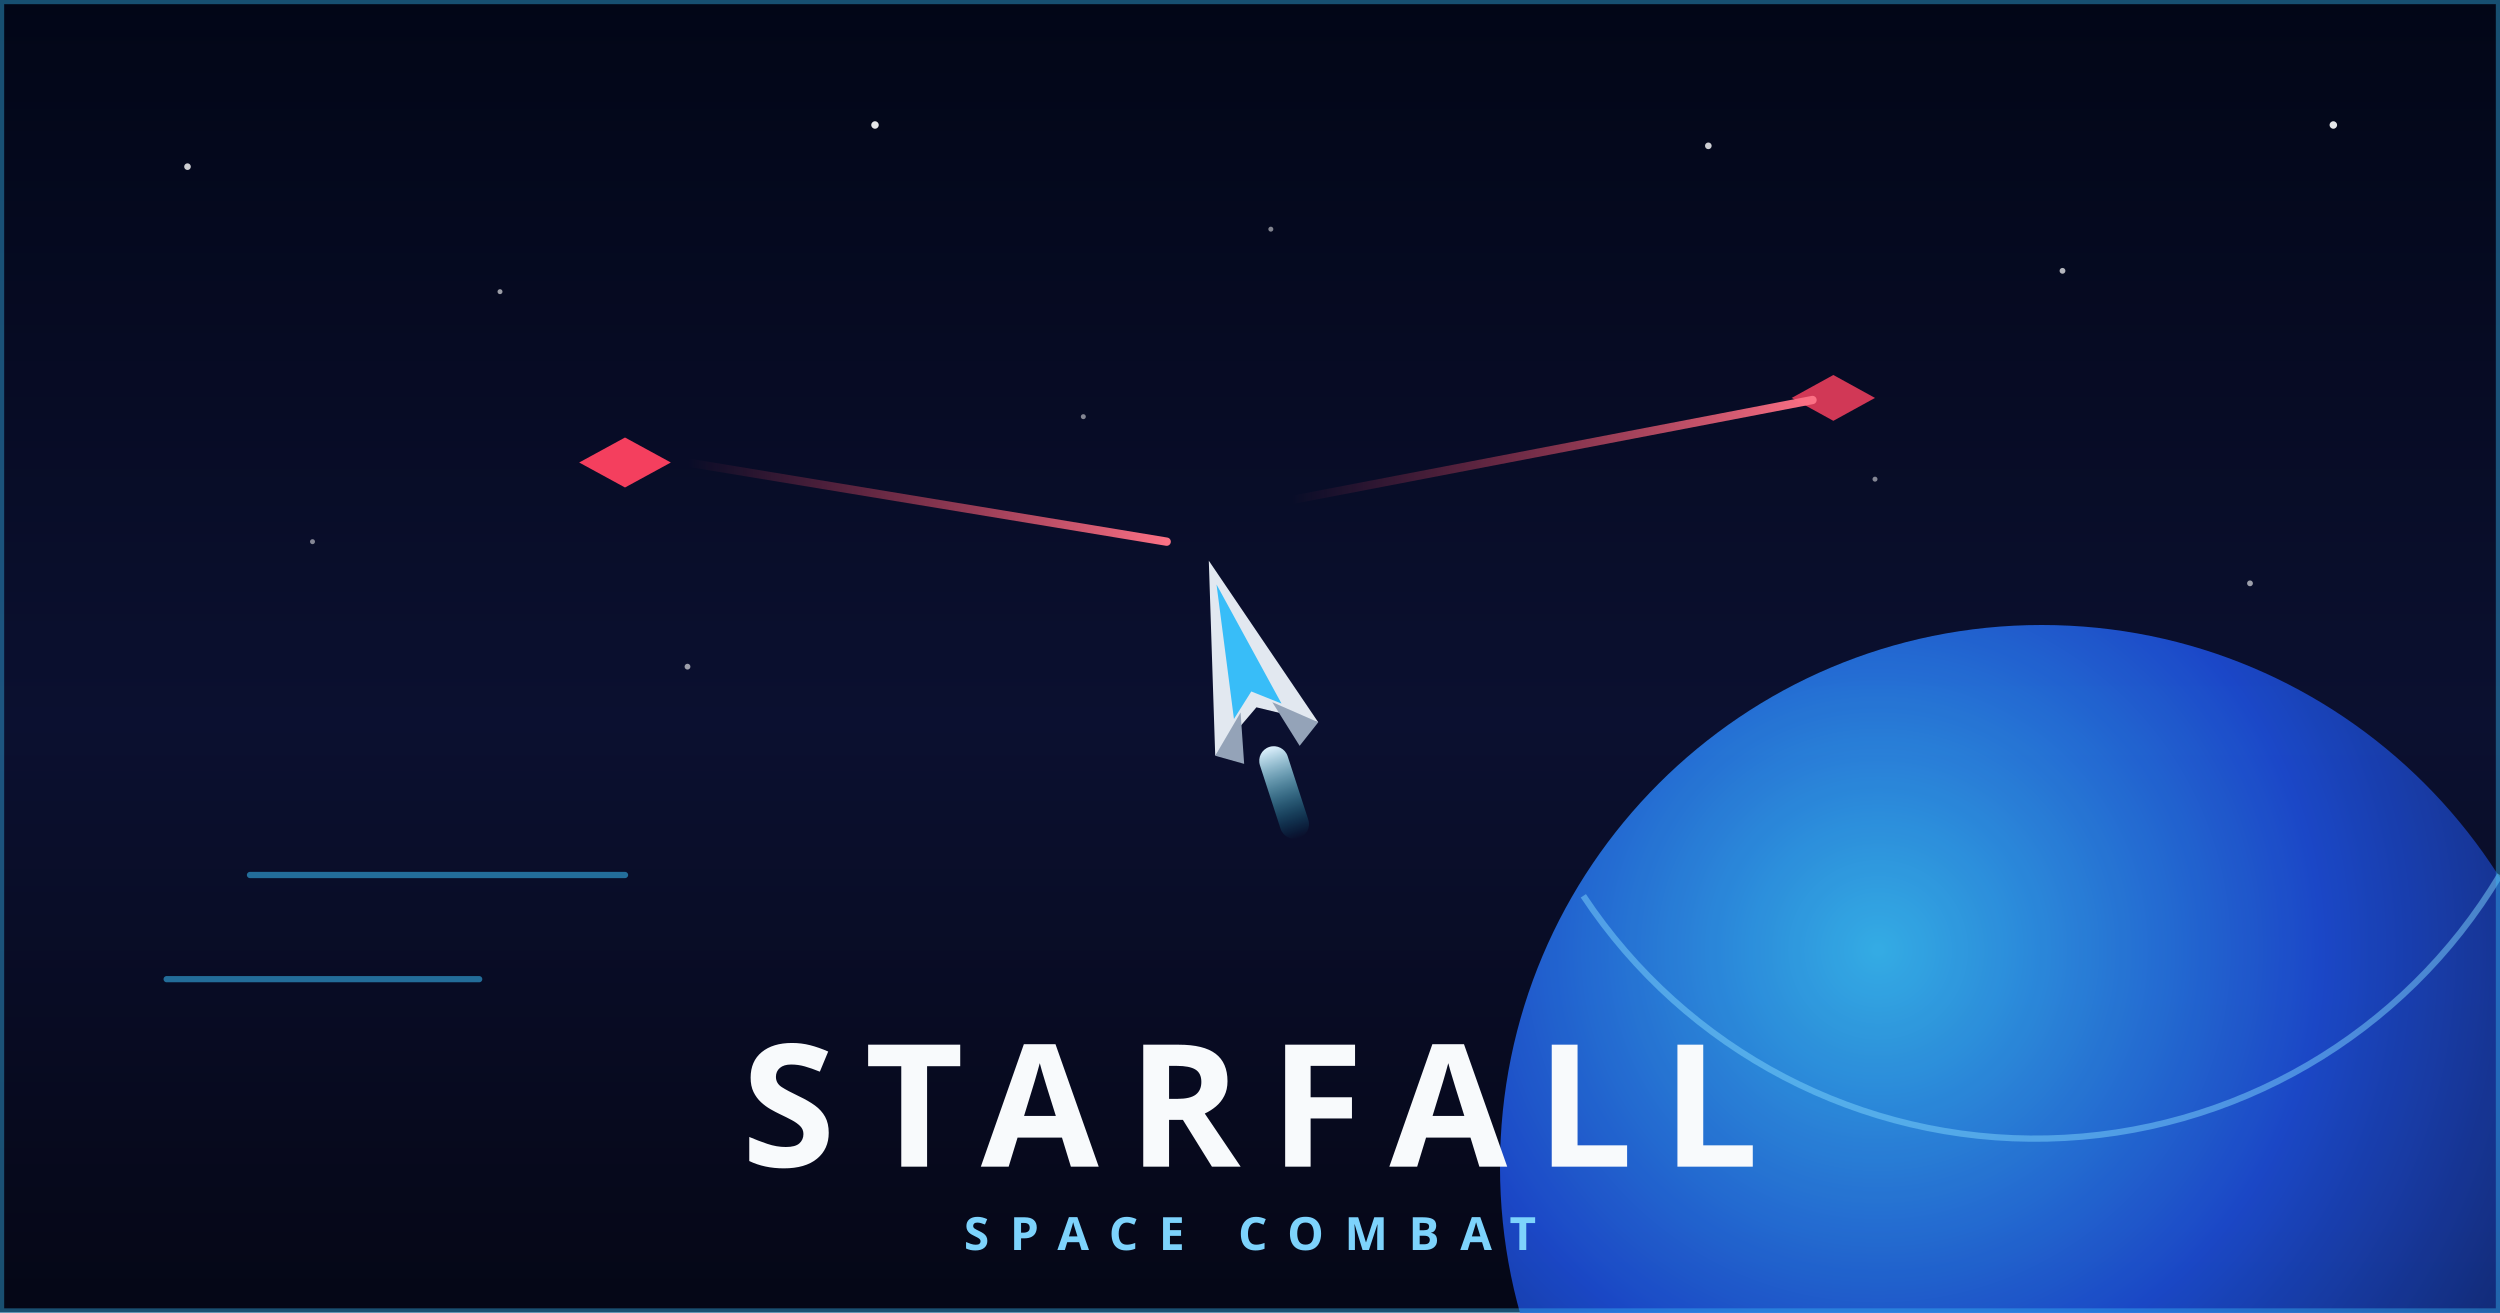
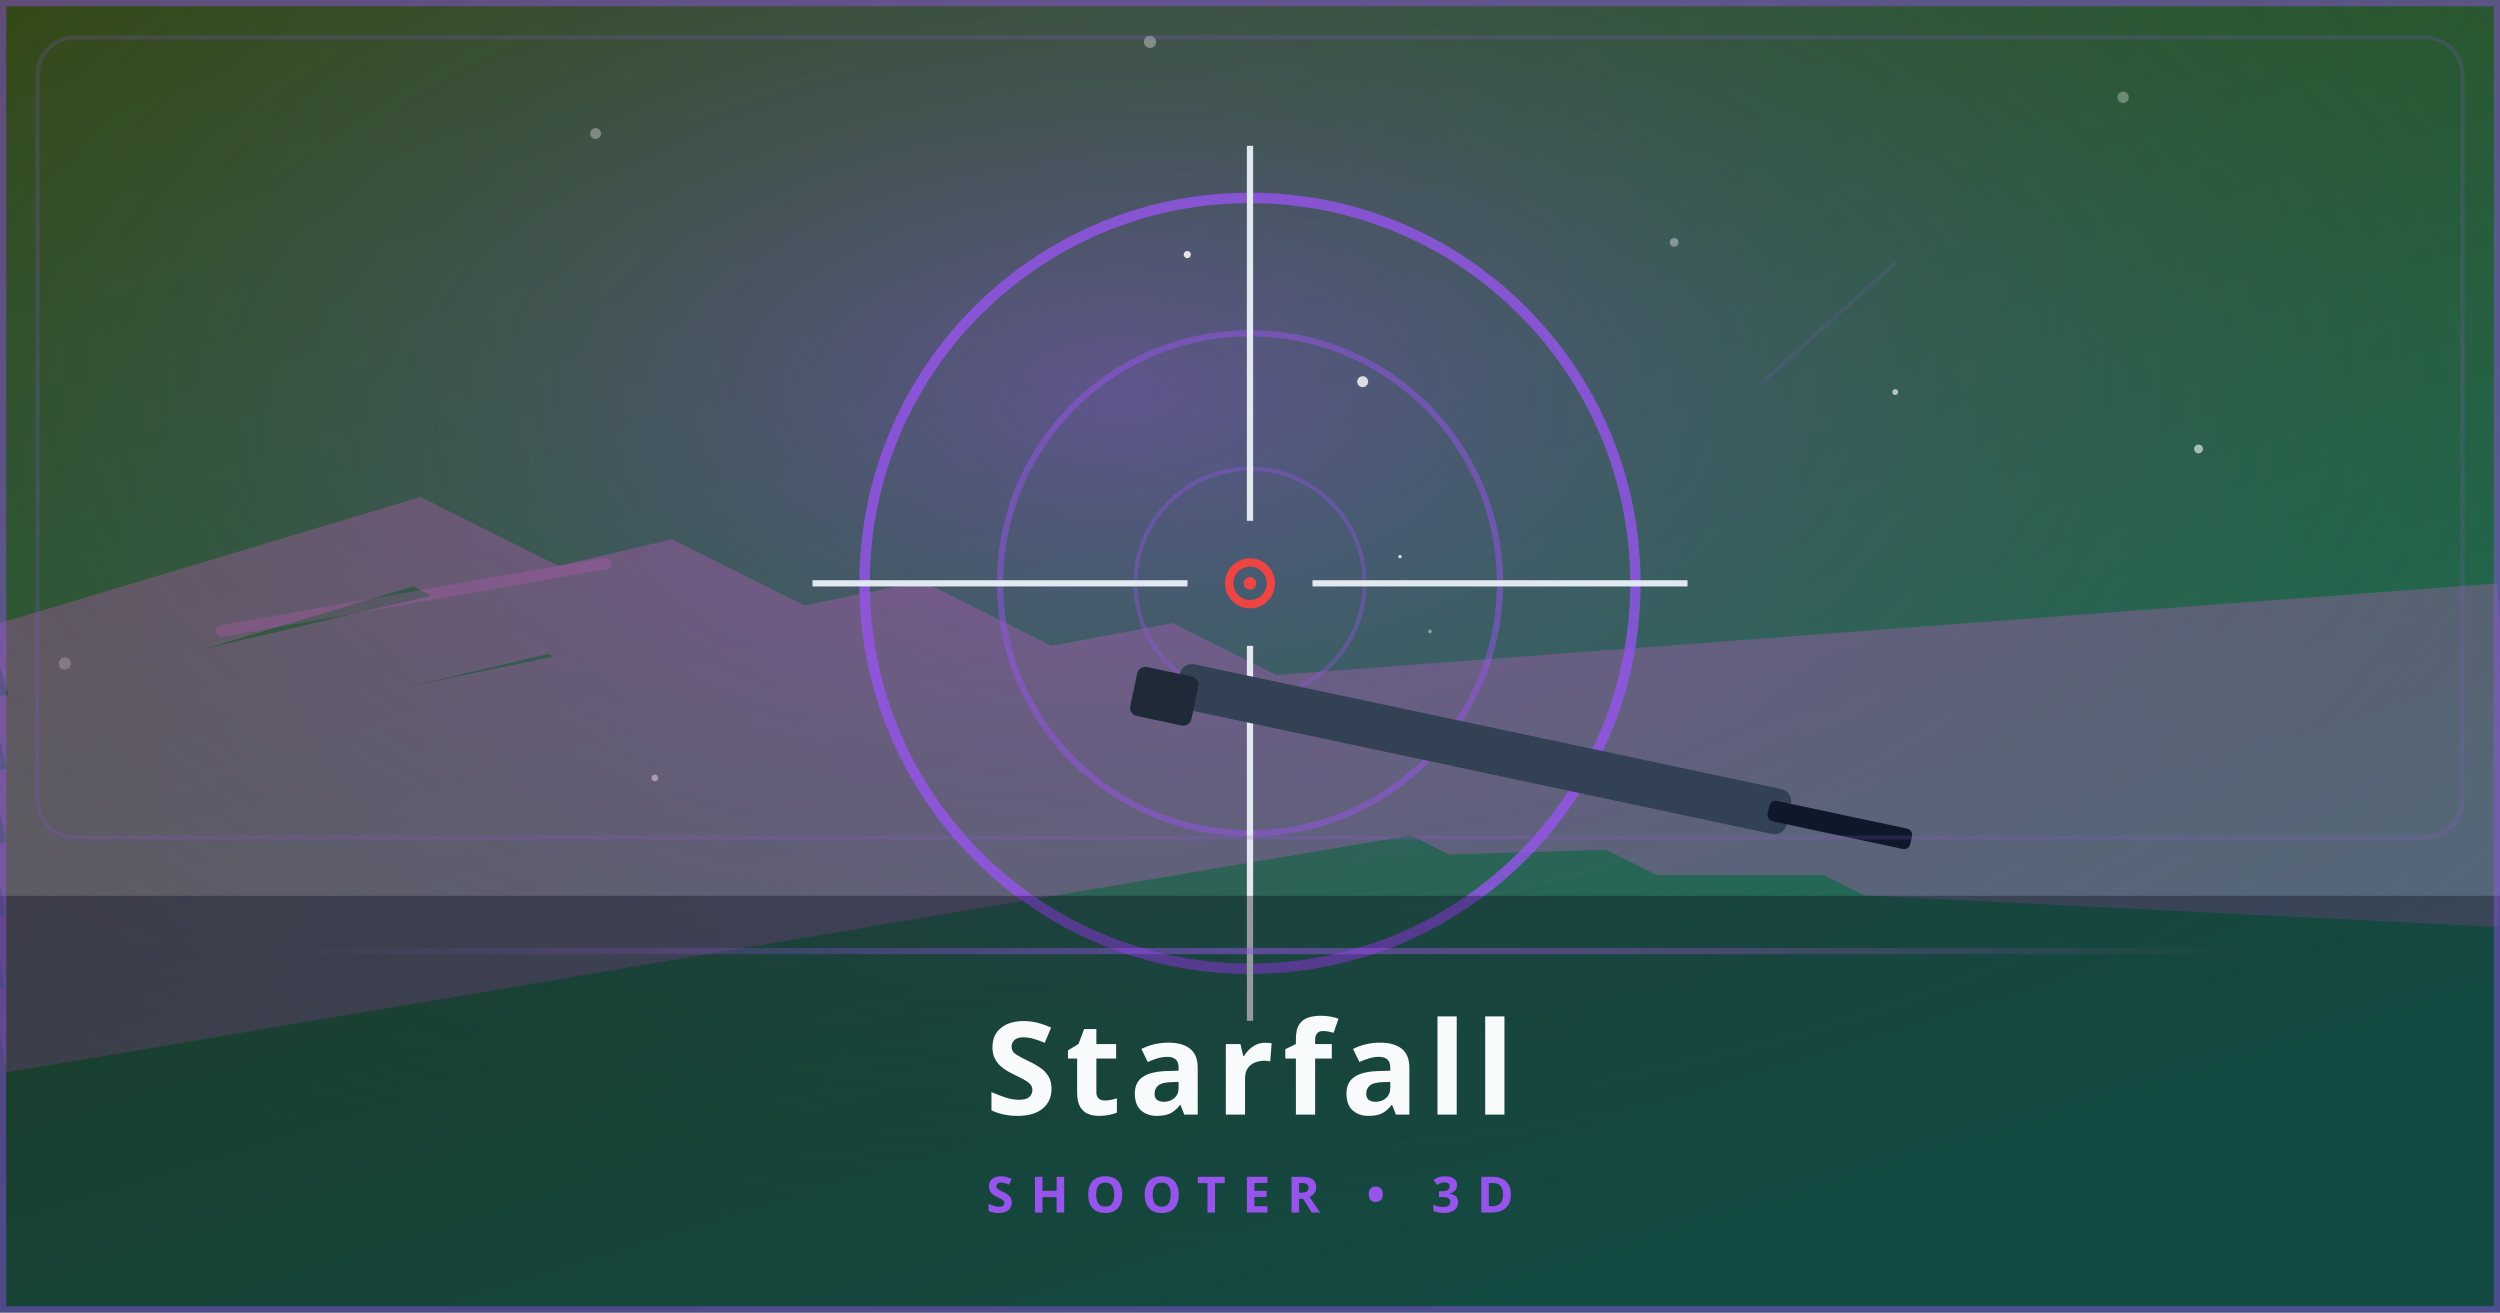
<svg xmlns="http://www.w3.org/2000/svg" viewBox="0 0 1200 630" width="1200" height="630" role="img" aria-label="Starfall">
  <defs>
-     <linearGradient id="space" x1="0" y1="0" x2="0" y2="1">
-       <stop offset="0%" stop-color="#020617" />
-       <stop offset="55%" stop-color="#0b1030" />
-       <stop offset="100%" stop-color="#050716" />
+     <linearGradient id="bg" x1="0" y1="0" x2="0.59" y2="1">
+       <stop offset="0%" stop-color="hsla(78, 69%, 16%, 1)" />
+       <stop offset="100%" stop-color="hsla(165, 60%, 27%, 1)" />
    </linearGradient>
-     <radialGradient id="planet" cx="0.35" cy="0.3" r="0.9">
-       <stop offset="0%" stop-color="#38bdf8" />
-       <stop offset="45%" stop-color="#1d4ed8" />
-       <stop offset="100%" stop-color="#0b1030" />
+     <radialGradient id="glow" cx="45%" cy="30%" r="65%">
+       <stop offset="0%" stop-color="hsla(266, 81%, 63%, 1)" stop-opacity="0.5" />
+       <stop offset="100%" stop-color="hsla(165, 60%, 27%, 1)" stop-opacity="0" />
    </radialGradient>
-     <linearGradient id="engine" x1="0" y1="0" x2="0" y2="1">
-       <stop offset="0%" stop-color="#e0f2fe" />
-       <stop offset="100%" stop-color="#06b6d4" stop-opacity="0" />
-     </linearGradient>
-     <linearGradient id="laser" x1="0" y1="0" x2="1" y2="0">
-       <stop offset="0%" stop-color="#f43f5e" stop-opacity="0" />
-       <stop offset="100%" stop-color="#fb7185" />
+     <linearGradient id="bar" x1="0" y1="0" x2="1" y2="0">
+       <stop offset="0%" stop-color="hsla(266, 81%, 63%, 1)" stop-opacity="0.0" />
+       <stop offset="50%" stop-color="hsla(266, 81%, 63%, 1)" stop-opacity="0.5" />
+       <stop offset="100%" stop-color="hsla(307, 93%, 67%, 1)" stop-opacity="0.0" />
    </linearGradient>
  </defs>
-   <rect width="1200" height="630" fill="url(#space)" />
-   <g fill="#ffffff">
-     <circle cx="90" cy="80" r="1.6" opacity="0.8" />
-     <circle cx="240" cy="140" r="1.2" opacity="0.6" />
-     <circle cx="420" cy="60" r="1.8" opacity="0.9" />
-     <circle cx="610" cy="110" r="1.2" opacity="0.5" />
-     <circle cx="820" cy="70" r="1.6" opacity="0.8" />
-     <circle cx="990" cy="130" r="1.4" opacity="0.7" />
-     <circle cx="1120" cy="60" r="1.8" opacity="0.9" />
-     <circle cx="150" cy="260" r="1.2" opacity="0.5" />
-     <circle cx="1080" cy="280" r="1.4" opacity="0.6" />
-     <circle cx="520" cy="200" r="1.2" opacity="0.5" />
-     <circle cx="330" cy="320" r="1.4" opacity="0.6" />
-     <circle cx="900" cy="230" r="1.2" opacity="0.5" />
+   <rect width="1200" height="630" fill="url(#bg)" />
+   <rect width="1200" height="630" fill="url(#glow)" />
+   <rect x="95" y="213" width="192.504" height="5.566" rx="3" fill="hsla(307, 93%, 67%, 1)" opacity="0.176" transform="rotate(350 600 210)" />
+   <rect x="312" y="64" width="89.424" height="2.093" rx="3" fill="hsla(266, 81%, 63%, 1)" opacity="0.116" transform="rotate(138 600 210)" />
+   <rect x="1001" y="150" width="69.306" height="6.217" rx="3" fill="hsla(307, 93%, 67%, 1)" opacity="0.111" transform="rotate(252 600 210)" />
+   <circle cx="909.7" cy="188.2" r="1.42" fill="#fff" opacity="0.64" />
+   <circle cx="314.3" cy="373.4" r="1.62" fill="#fff" opacity="0.48" />
+   <circle cx="552.0" cy="20.1" r="2.95" fill="#fff" opacity="0.34" />
+   <circle cx="803.6" cy="116.3" r="2.10" fill="#fff" opacity="0.37" />
+   <circle cx="1055.3" cy="215.5" r="2.13" fill="#fff" opacity="0.58" />
+   <circle cx="686.4" cy="303.1" r="0.90" fill="#fff" opacity="0.40" />
+   <circle cx="654.1" cy="183.2" r="2.63" fill="#fff" opacity="0.80" />
+   <circle cx="1019.1" cy="46.7" r="2.74" fill="#fff" opacity="0.30" />
+   <circle cx="31.1" cy="318.5" r="2.94" fill="#fff" opacity="0.25" />
+   <circle cx="285.9" cy="64.1" r="2.62" fill="#fff" opacity="0.33" />
+   <circle cx="672.0" cy="267.2" r="0.81" fill="#fff" opacity="0.84" />
+   <circle cx="569.9" cy="122.2" r="1.73" fill="#fff" opacity="0.84" />
+   <g opacity="0.25">
+     <path d="M0 320 L200 260 L400 360 L1200 300" fill="none" stroke="hsla(307, 93%, 67%, 1)" stroke-width="40" />
+     <path d="M0 355 L320 280 L500 370 L1200 325" fill="none" stroke="hsla(307, 93%, 67%, 1)" stroke-width="40" />
+     <path d="M0 390 L440 300 L600 380 L1200 350" fill="none" stroke="hsla(307, 93%, 67%, 1)" stroke-width="40" />
+     <path d="M0 425 L560 320 L700 390 L1200 375" fill="none" stroke="hsla(307, 93%, 67%, 1)" stroke-width="40" />
+     <path d="M0 460 L680 340 L800 400 L1200 400" fill="none" stroke="hsla(307, 93%, 67%, 1)" stroke-width="40" />
+     <path d="M0 495 L800 360 L900 410 L1200 425" fill="none" stroke="hsla(307, 93%, 67%, 1)" stroke-width="40" />
  </g>
-   <circle cx="980" cy="560" r="260" fill="url(#planet)" opacity="0.9" />
-   <path d="M760 430 A260 260 0 0 0 1200 420" stroke="#7dd3fc" stroke-width="3" fill="none" opacity="0.5" />
-   <g fill="#f43f5e">
-     <polygon points="300,210 322,222 300,234 278,222" />
-     <polygon points="880,180 900,191 880,202 860,191" opacity="0.85" />
+   <g transform="translate(600,280)">
+     <circle r="185" fill="none" stroke="hsla(266, 81%, 63%, 1)" stroke-opacity="0.8" stroke-width="5" />
+     <circle r="120" fill="none" stroke="hsla(266, 81%, 63%, 1)" stroke-opacity="0.5" stroke-width="3" />
+     <circle r="55" fill="none" stroke="hsla(266, 81%, 63%, 1)" stroke-opacity="0.35" stroke-width="2" />
+     <line x1="-210" y1="0" x2="-30" y2="0" stroke="#e2e8f0" stroke-width="3" />
+     <line x1="30" y1="0" x2="210" y2="0" stroke="#e2e8f0" stroke-width="3" />
+     <line x1="0" y1="-210" x2="0" y2="-30" stroke="#e2e8f0" stroke-width="3" />
+     <line x1="0" y1="30" x2="0" y2="210" stroke="#e2e8f0" stroke-width="3" />
+     <circle r="10" fill="none" stroke="#ef4444" stroke-width="4" />
+     <circle r="3" fill="#ef4444" />
+     <g transform="translate(170,95) rotate(12)">
+       <rect x="-210" y="-14" width="300" height="22" rx="6" fill="#334155" />
+       <rect x="80" y="-8" width="70" height="10" rx="3" fill="#0f172a" />
+       <rect x="-230" y="-8" width="30" height="24" rx="4" fill="#1f2937" />
+     </g>
  </g>
-   <g stroke="url(#laser)" stroke-width="4" stroke-linecap="round">
-     <line x1="560" y1="260" x2="330" y2="222" />
-     <line x1="620" y1="240" x2="870" y2="192" />
-   </g>
-   <g transform="translate(600 330) rotate(-18)">
-     <polygon points="0,-64 26,26 0,10 -26,26" fill="#e2e8f0" />
-     <polygon points="0,-52 12,12 0,2 -12,12" fill="#38bdf8" />
-     <polygon points="-26,26 -8,10 -14,34" fill="#94a3b8" />
-     <polygon points="26,26 8,10 14,34" fill="#94a3b8" />
-     <rect x="-7" y="30" width="14" height="46" rx="7" fill="url(#engine)" />
-   </g>
-   <g stroke="#38bdf8" stroke-width="3" opacity="0.55" stroke-linecap="round">
-     <line x1="120" y1="420" x2="300" y2="420" />
-     <line x1="80" y1="470" x2="230" y2="470" />
-   </g>
-   <text x="600" y="560" text-anchor="middle" font-family="Verdana, Geneva, sans-serif" font-size="82" font-weight="bold" letter-spacing="14" fill="#f8fafc">STARFALL</text>
-   <text x="600" y="600" text-anchor="middle" font-family="Verdana, Geneva, sans-serif" font-size="22" font-weight="bold" letter-spacing="10" fill="#7dd3fc">SPACE COMBAT</text>
-   <rect x="0.5" y="0.5" width="1199" height="629" fill="none" stroke="#38bdf8" stroke-opacity="0.4" stroke-width="3" />
+   <rect x="18" y="18" width="1164" height="384" rx="18" fill="none" stroke="hsla(266, 81%, 63%, 1)" stroke-opacity="0.18" stroke-width="2" />
+   <rect x="0" y="430" width="1200" height="200" fill="#020617" opacity="0.35" />
+   <rect x="120" y="455" width="960" height="3" rx="2" fill="url(#bar)" />
+   <text x="600" y="535" text-anchor="middle" font-family="Verdana, Geneva, sans-serif" font-size="62" font-weight="800" letter-spacing="4" fill="#f8fafc">Starfall</text>
+   <text x="600" y="582" text-anchor="middle" font-family="Verdana, Geneva, sans-serif" font-size="24" font-weight="700" letter-spacing="8" fill="hsla(266, 81%, 63%, 1)">SHOOTER • 3D</text>
+   <rect x="1.5" y="1.5" width="1197" height="627" fill="none" stroke="hsla(266, 81%, 63%, 1)" stroke-opacity="0.45" stroke-width="3" />
</svg>
